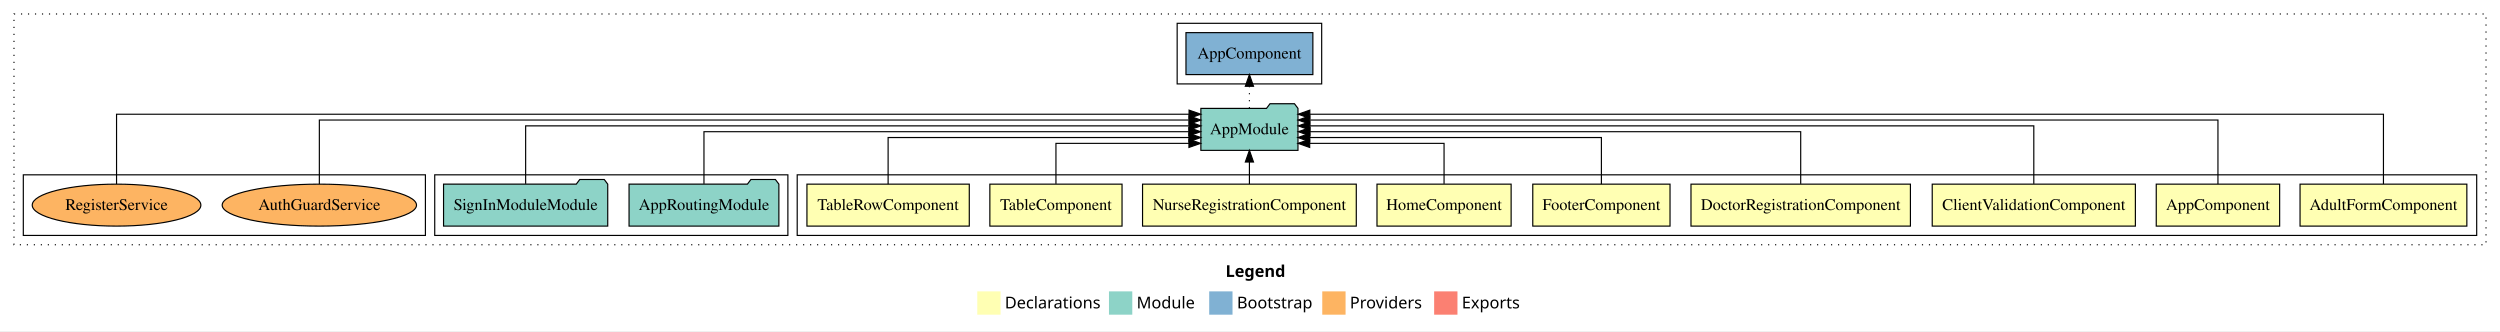
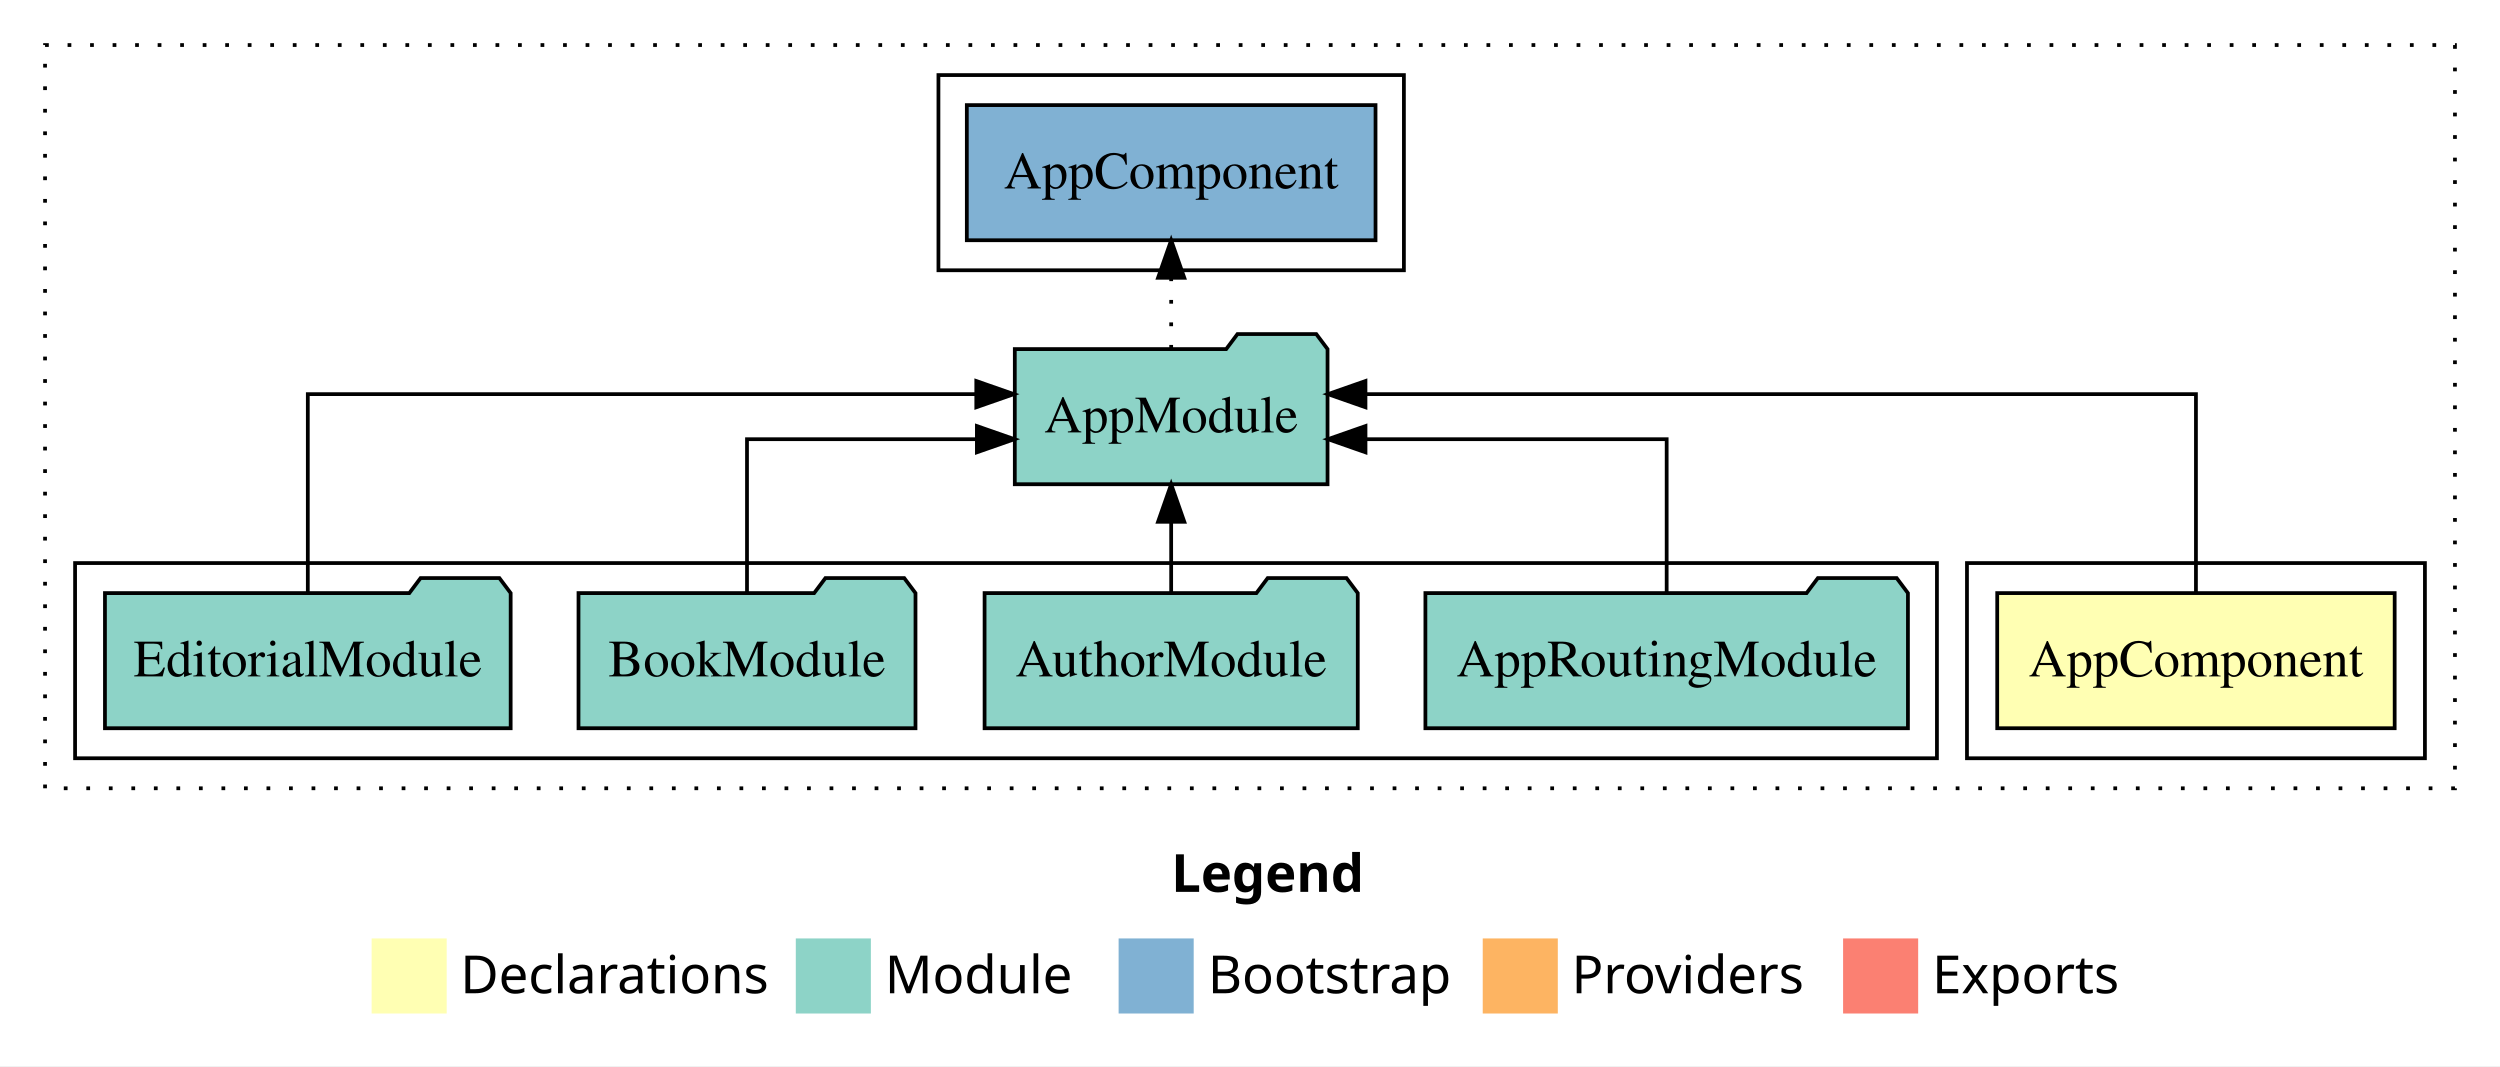
- <svg xmlns="http://www.w3.org/2000/svg" width="2145pt" height="284pt" viewBox="0.00 0.00 2145.00 284.00">
+ <svg xmlns="http://www.w3.org/2000/svg" width="666pt" height="284pt" viewBox="0.00 0.00 666.00 284.00">
  <g id="graph0" class="graph" transform="scale(1 1) rotate(0) translate(4 280)">
-     <polygon fill="#ffffff" stroke="transparent" points="-4,4 -4,-280 2141,-280 2141,4 -4,4" />
-     <text text-anchor="start" x="1047.509" y="-42.4" font-family="sans-serif" font-weight="bold" font-size="14.00" fill="#000000">Legend</text>
-     <polygon fill="#ffffb3" stroke="transparent" points="834.5,-10 834.5,-30 854.5,-30 854.5,-10 834.5,-10" />
-     <text text-anchor="start" x="858.129" y="-15.4" font-family="sans-serif" font-size="14.00" fill="#000000">  Declarations</text>
-     <polygon fill="#8dd3c7" stroke="transparent" points="947.5,-10 947.5,-30 967.5,-30 967.5,-10 947.5,-10" />
-     <text text-anchor="start" x="971.225" y="-15.4" font-family="sans-serif" font-size="14.00" fill="#000000">  Module</text>
-     <polygon fill="#80b1d3" stroke="transparent" points="1033.5,-10 1033.5,-30 1053.5,-30 1053.5,-10 1033.5,-10" />
-     <text text-anchor="start" x="1057.281" y="-15.4" font-family="sans-serif" font-size="14.00" fill="#000000">  Bootstrap</text>
-     <polygon fill="#fdb462" stroke="transparent" points="1130.5,-10 1130.5,-30 1150.5,-30 1150.5,-10 1130.5,-10" />
-     <text text-anchor="start" x="1154.173" y="-15.4" font-family="sans-serif" font-size="14.00" fill="#000000">  Providers</text>
-     <polygon fill="#fb8072" stroke="transparent" points="1226.5,-10 1226.5,-30 1246.5,-30 1246.5,-10 1226.5,-10" />
-     <text text-anchor="start" x="1250.226" y="-15.4" font-family="sans-serif" font-size="14.00" fill="#000000">  Exports</text>
+     <polygon fill="#ffffff" stroke="transparent" points="-4,4 -4,-280 662,-280 662,4 -4,4" />
+     <text text-anchor="start" x="308.009" y="-42.4" font-family="sans-serif" font-weight="bold" font-size="14.00" fill="#000000">Legend</text>
+     <polygon fill="#ffffb3" stroke="transparent" points="95,-10 95,-30 115,-30 115,-10 95,-10" />
+     <text text-anchor="start" x="118.629" y="-15.4" font-family="sans-serif" font-size="14.00" fill="#000000">  Declarations</text>
+     <polygon fill="#8dd3c7" stroke="transparent" points="208,-10 208,-30 228,-30 228,-10 208,-10" />
+     <text text-anchor="start" x="231.725" y="-15.4" font-family="sans-serif" font-size="14.00" fill="#000000">  Module</text>
+     <polygon fill="#80b1d3" stroke="transparent" points="294,-10 294,-30 314,-30 314,-10 294,-10" />
+     <text text-anchor="start" x="317.781" y="-15.4" font-family="sans-serif" font-size="14.00" fill="#000000">  Bootstrap</text>
+     <polygon fill="#fdb462" stroke="transparent" points="391,-10 391,-30 411,-30 411,-10 391,-10" />
+     <text text-anchor="start" x="414.673" y="-15.4" font-family="sans-serif" font-size="14.00" fill="#000000">  Providers</text>
+     <polygon fill="#fb8072" stroke="transparent" points="487,-10 487,-30 507,-30 507,-10 487,-10" />
+     <text text-anchor="start" x="510.726" y="-15.4" font-family="sans-serif" font-size="14.00" fill="#000000">  Exports</text>
    <g id="clust1" class="cluster">
-       <polygon fill="none" stroke="#000000" stroke-dasharray="1,5" points="8,-70 8,-268 2129,-268 2129,-70 8,-70" />
+       <polygon fill="none" stroke="#000000" stroke-dasharray="1,5" points="8,-70 8,-268 650,-268 650,-70 8,-70" />
    </g>
    <g id="clust2" class="cluster">
-       <polygon fill="none" stroke="#000000" points="680,-78 680,-130 2121,-130 2121,-78 680,-78" />
+       <polygon fill="none" stroke="#000000" points="520,-78 520,-130 642,-130 642,-78 520,-78" />
    </g>
-     <g id="clust12" class="cluster">
-       <polygon fill="none" stroke="#000000" points="369,-78 369,-130 672,-130 672,-78 369,-78" />
+     <g id="clust4" class="cluster">
+       <polygon fill="none" stroke="#000000" points="16,-78 16,-130 512,-130 512,-78 16,-78" />
    </g>
-     <g id="clust14" class="cluster">
-       <polygon fill="none" stroke="#000000" points="1006,-208 1006,-260 1130,-260 1130,-208 1006,-208" />
-     </g>
-     <g id="clust15" class="cluster">
-       <polygon fill="none" stroke="#000000" points="16,-78 16,-130 361,-130 361,-78 16,-78" />
+     <g id="clust6" class="cluster">
+       <polygon fill="none" stroke="#000000" points="246,-208 246,-260 370,-260 370,-208 246,-208" />
    </g>
    <g id="node1" class="node">
-       <polygon fill="#ffffb3" stroke="#000000" points="2112.555,-122 1969.445,-122 1969.445,-86 2112.555,-86 2112.555,-122" />
-       <text text-anchor="middle" x="2041" y="-99.8" font-family="Times,serif" font-size="14.00" fill="#000000">AdultFormComponent</text>
+       <polygon fill="#ffffb3" stroke="#000000" points="633.94,-122 528.06,-122 528.06,-86 633.94,-86 633.94,-122" />
+       <text text-anchor="middle" x="581" y="-99.8" font-family="Times,serif" font-size="14.00" fill="#000000">AppComponent</text>
    </g>
-     <g id="node10" class="node">
-       <polygon fill="#8dd3c7" stroke="#000000" points="1109.657,-187 1106.657,-191 1085.657,-191 1082.657,-187 1026.343,-187 1026.343,-151 1109.657,-151 1109.657,-187" />
-       <text text-anchor="middle" x="1068" y="-164.8" font-family="Times,serif" font-size="14.00" fill="#000000">AppModule</text>
+     <g id="node2" class="node">
+       <polygon fill="#8dd3c7" stroke="#000000" points="349.657,-187 346.657,-191 325.657,-191 322.657,-187 266.343,-187 266.343,-151 349.657,-151 349.657,-187" />
+       <text text-anchor="middle" x="308" y="-164.8" font-family="Times,serif" font-size="14.00" fill="#000000">AppModule</text>
    </g>
    <g id="edge1" class="edge">
-       <path fill="none" stroke="#000000" d="M2041,-122.091C2041,-145.133 2041,-182 2041,-182 2041,-182 1119.809,-182 1119.809,-182" />
-       <polygon fill="#000000" stroke="#000000" points="1119.809,-178.5 1109.809,-182 1119.809,-185.5 1119.809,-178.5" />
+       <path fill="none" stroke="#000000" d="M581,-122.284C581,-143.321 581,-175 581,-175 581,-175 359.76,-175 359.76,-175" />
+       <polygon fill="#000000" stroke="#000000" points="359.76,-171.5 349.76,-175 359.76,-178.5 359.76,-171.5" />
    </g>
-     <g id="node2" class="node">
-       <polygon fill="#ffffb3" stroke="#000000" points="1951.94,-122 1846.06,-122 1846.06,-86 1951.94,-86 1951.94,-122" />
-       <text text-anchor="middle" x="1899" y="-99.8" font-family="Times,serif" font-size="14.00" fill="#000000">AppComponent</text>
+     <g id="node7" class="node">
+       <polygon fill="#80b1d3" stroke="#000000" points="362.439,-252 253.561,-252 253.561,-216 362.439,-216 362.439,-252" />
+       <text text-anchor="middle" x="308" y="-229.8" font-family="Times,serif" font-size="14.00" fill="#000000">AppComponent </text>
+     </g>
+     <g id="edge6" class="edge">
+       <path fill="none" stroke="#000000" stroke-dasharray="1,5" d="M308,-187.106C308,-187.106 308,-205.991 308,-205.991" />
+       <polygon fill="#000000" stroke="#000000" points="304.5,-205.991 308,-215.991 311.5,-205.991 304.5,-205.991" />
+     </g>
+     <g id="node3" class="node">
+       <polygon fill="#8dd3c7" stroke="#000000" points="504.274,-122 501.274,-126 480.274,-126 477.274,-122 375.726,-122 375.726,-86 504.274,-86 504.274,-122" />
+       <text text-anchor="middle" x="440" y="-99.8" font-family="Times,serif" font-size="14.00" fill="#000000">AppRoutingModule</text>
    </g>
    <g id="edge2" class="edge">
-       <path fill="none" stroke="#000000" d="M1899,-122.045C1899,-143.662 1899,-177 1899,-177 1899,-177 1119.779,-177 1119.779,-177" />
-       <polygon fill="#000000" stroke="#000000" points="1119.779,-173.5 1109.779,-177 1119.779,-180.5 1119.779,-173.5" />
+       <path fill="none" stroke="#000000" d="M440,-122.022C440,-139.373 440,-163 440,-163 440,-163 359.766,-163 359.766,-163" />
+       <polygon fill="#000000" stroke="#000000" points="359.766,-159.5 349.766,-163 359.766,-166.5 359.766,-159.5" />
    </g>
-     <g id="node3" class="node">
-       <polygon fill="#ffffb3" stroke="#000000" points="1828.154,-122 1653.846,-122 1653.846,-86 1828.154,-86 1828.154,-122" />
-       <text text-anchor="middle" x="1741" y="-99.8" font-family="Times,serif" font-size="14.00" fill="#000000">ClientValidationComponent</text>
+     <g id="node4" class="node">
+       <polygon fill="#8dd3c7" stroke="#000000" points="357.708,-122 354.708,-126 333.708,-126 330.708,-122 258.292,-122 258.292,-86 357.708,-86 357.708,-122" />
+       <text text-anchor="middle" x="308" y="-99.8" font-family="Times,serif" font-size="14.00" fill="#000000">AuthorModule</text>
    </g>
    <g id="edge3" class="edge">
-       <path fill="none" stroke="#000000" d="M1741,-122.223C1741,-142.365 1741,-172 1741,-172 1741,-172 1119.845,-172 1119.845,-172" />
-       <polygon fill="#000000" stroke="#000000" points="1119.845,-168.5 1109.845,-172 1119.845,-175.5 1119.845,-168.5" />
+       <path fill="none" stroke="#000000" d="M308,-122.106C308,-122.106 308,-140.991 308,-140.991" />
+       <polygon fill="#000000" stroke="#000000" points="304.5,-140.991 308,-150.991 311.5,-140.991 304.5,-140.991" />
    </g>
-     <g id="node4" class="node">
-       <polygon fill="#ffffb3" stroke="#000000" points="1635.139,-122 1446.861,-122 1446.861,-86 1635.139,-86 1635.139,-122" />
-       <text text-anchor="middle" x="1541" y="-99.8" font-family="Times,serif" font-size="14.00" fill="#000000">DoctorRegistrationComponent</text>
+     <g id="node5" class="node">
+       <polygon fill="#8dd3c7" stroke="#000000" points="239.887,-122 236.887,-126 215.887,-126 212.887,-122 150.113,-122 150.113,-86 239.887,-86 239.887,-122" />
+       <text text-anchor="middle" x="195" y="-99.8" font-family="Times,serif" font-size="14.00" fill="#000000">BookModule</text>
    </g>
    <g id="edge4" class="edge">
-       <path fill="none" stroke="#000000" d="M1541,-122.222C1541,-140.828 1541,-167 1541,-167 1541,-167 1119.976,-167 1119.976,-167" />
-       <polygon fill="#000000" stroke="#000000" points="1119.976,-163.5 1109.976,-167 1119.976,-170.5 1119.976,-163.5" />
+       <path fill="none" stroke="#000000" d="M195,-122.022C195,-139.373 195,-163 195,-163 195,-163 256.244,-163 256.244,-163" />
+       <polygon fill="#000000" stroke="#000000" points="256.244,-166.5 266.244,-163 256.244,-159.5 256.244,-166.5" />
    </g>
-     <g id="node5" class="node">
-       <polygon fill="#ffffb3" stroke="#000000" points="1428.881,-122 1311.119,-122 1311.119,-86 1428.881,-86 1428.881,-122" />
-       <text text-anchor="middle" x="1370" y="-99.8" font-family="Times,serif" font-size="14.00" fill="#000000">FooterComponent</text>
+     <g id="node6" class="node">
+       <polygon fill="#8dd3c7" stroke="#000000" points="132.041,-122 129.041,-126 108.041,-126 105.041,-122 23.959,-122 23.959,-86 132.041,-86 132.041,-122" />
+       <text text-anchor="middle" x="78" y="-99.8" font-family="Times,serif" font-size="14.00" fill="#000000">EditorialModule</text>
    </g>
    <g id="edge5" class="edge">
-       <path fill="none" stroke="#000000" d="M1370,-122.034C1370,-139.06 1370,-162 1370,-162 1370,-162 1119.675,-162 1119.675,-162" />
-       <polygon fill="#000000" stroke="#000000" points="1119.675,-158.5 1109.675,-162 1119.675,-165.5 1119.675,-158.5" />
-     </g>
-     <g id="node6" class="node">
-       <polygon fill="#ffffb3" stroke="#000000" points="1292.545,-122 1177.455,-122 1177.455,-86 1292.545,-86 1292.545,-122" />
-       <text text-anchor="middle" x="1235" y="-99.8" font-family="Times,serif" font-size="14.00" fill="#000000">HomeComponent</text>
-     </g>
-     <g id="edge6" class="edge">
-       <path fill="none" stroke="#000000" d="M1235,-122.24C1235,-137.571 1235,-157 1235,-157 1235,-157 1119.71,-157 1119.71,-157" />
-       <polygon fill="#000000" stroke="#000000" points="1119.71,-153.5 1109.71,-157 1119.71,-160.5 1119.71,-153.5" />
-     </g>
-     <g id="node7" class="node">
-       <polygon fill="#ffffb3" stroke="#000000" points="1159.692,-122 976.308,-122 976.308,-86 1159.692,-86 1159.692,-122" />
-       <text text-anchor="middle" x="1068" y="-99.8" font-family="Times,serif" font-size="14.00" fill="#000000">NurseRegistrationComponent</text>
-     </g>
-     <g id="edge7" class="edge">
-       <path fill="none" stroke="#000000" d="M1068,-122.106C1068,-122.106 1068,-140.991 1068,-140.991" />
-       <polygon fill="#000000" stroke="#000000" points="1064.5,-140.991 1068,-150.991 1071.5,-140.991 1064.5,-140.991" />
-     </g>
-     <g id="node8" class="node">
-       <polygon fill="#ffffb3" stroke="#000000" points="958.705,-122 845.295,-122 845.295,-86 958.705,-86 958.705,-122" />
-       <text text-anchor="middle" x="902" y="-99.8" font-family="Times,serif" font-size="14.00" fill="#000000">TableComponent</text>
-     </g>
-     <g id="edge8" class="edge">
-       <path fill="none" stroke="#000000" d="M902,-122.24C902,-137.571 902,-157 902,-157 902,-157 1016.111,-157 1016.111,-157" />
-       <polygon fill="#000000" stroke="#000000" points="1016.111,-160.5 1026.111,-157 1016.111,-153.5 1016.111,-160.5" />
-     </g>
-     <g id="node9" class="node">
-       <polygon fill="#ffffb3" stroke="#000000" points="827.648,-122 688.352,-122 688.352,-86 827.648,-86 827.648,-122" />
-       <text text-anchor="middle" x="758" y="-99.8" font-family="Times,serif" font-size="14.00" fill="#000000">TableRowComponent</text>
-     </g>
-     <g id="edge9" class="edge">
-       <path fill="none" stroke="#000000" d="M758,-122.034C758,-139.06 758,-162 758,-162 758,-162 1016.192,-162 1016.192,-162" />
-       <polygon fill="#000000" stroke="#000000" points="1016.192,-165.5 1026.192,-162 1016.192,-158.5 1016.192,-165.5" />
-     </g>
-     <g id="node13" class="node">
-       <polygon fill="#80b1d3" stroke="#000000" points="1122.439,-252 1013.561,-252 1013.561,-216 1122.439,-216 1122.439,-252" />
-       <text text-anchor="middle" x="1068" y="-229.8" font-family="Times,serif" font-size="14.00" fill="#000000">AppComponent </text>
-     </g>
-     <g id="edge12" class="edge">
-       <path fill="none" stroke="#000000" stroke-dasharray="1,5" d="M1068,-187.106C1068,-187.106 1068,-205.991 1068,-205.991" />
-       <polygon fill="#000000" stroke="#000000" points="1064.5,-205.991 1068,-215.991 1071.5,-205.991 1064.5,-205.991" />
-     </g>
-     <g id="node11" class="node">
-       <polygon fill="#8dd3c7" stroke="#000000" points="664.274,-122 661.274,-126 640.274,-126 637.274,-122 535.726,-122 535.726,-86 664.274,-86 664.274,-122" />
-       <text text-anchor="middle" x="600" y="-99.8" font-family="Times,serif" font-size="14.00" fill="#000000">AppRoutingModule</text>
-     </g>
-     <g id="edge10" class="edge">
-       <path fill="none" stroke="#000000" d="M600,-122.222C600,-140.828 600,-167 600,-167 600,-167 1016.056,-167 1016.056,-167" />
-       <polygon fill="#000000" stroke="#000000" points="1016.056,-170.5 1026.056,-167 1016.056,-163.5 1016.056,-170.5" />
-     </g>
-     <g id="node12" class="node">
-       <polygon fill="#8dd3c7" stroke="#000000" points="517.434,-122 514.434,-126 493.434,-126 490.434,-122 376.566,-122 376.566,-86 517.434,-86 517.434,-122" />
-       <text text-anchor="middle" x="447" y="-99.8" font-family="Times,serif" font-size="14.00" fill="#000000">SignInModuleModule</text>
-     </g>
-     <g id="edge11" class="edge">
-       <path fill="none" stroke="#000000" d="M447,-122.223C447,-142.365 447,-172 447,-172 447,-172 1016.29,-172 1016.29,-172" />
-       <polygon fill="#000000" stroke="#000000" points="1016.29,-175.5 1026.29,-172 1016.29,-168.5 1016.29,-175.5" />
-     </g>
-     <g id="node14" class="node">
-       <ellipse fill="#fdb462" stroke="#000000" cx="270" cy="-104" rx="83.367" ry="18" />
-       <text text-anchor="middle" x="270" y="-99.8" font-family="Times,serif" font-size="14.00" fill="#000000">AuthGuardService</text>
-     </g>
-     <g id="edge13" class="edge">
-       <path fill="none" stroke="#000000" d="M270,-122.045C270,-143.662 270,-177 270,-177 270,-177 1016.22,-177 1016.22,-177" />
-       <polygon fill="#000000" stroke="#000000" points="1016.22,-180.5 1026.22,-177 1016.22,-173.5 1016.22,-180.5" />
-     </g>
-     <g id="node15" class="node">
-       <ellipse fill="#fdb462" stroke="#000000" cx="96" cy="-104" rx="72.344" ry="18" />
-       <text text-anchor="middle" x="96" y="-99.8" font-family="Times,serif" font-size="14.00" fill="#000000">RegisterService</text>
-     </g>
-     <g id="edge14" class="edge">
-       <path fill="none" stroke="#000000" d="M96,-122.091C96,-145.133 96,-182 96,-182 96,-182 1016.234,-182 1016.234,-182" />
-       <polygon fill="#000000" stroke="#000000" points="1016.234,-185.5 1026.234,-182 1016.234,-178.5 1016.234,-185.5" />
+       <path fill="none" stroke="#000000" d="M78,-122.284C78,-143.321 78,-175 78,-175 78,-175 256.082,-175 256.082,-175" />
+       <polygon fill="#000000" stroke="#000000" points="256.082,-178.5 266.082,-175 256.082,-171.5 256.082,-178.5" />
    </g>
  </g>
</svg>
